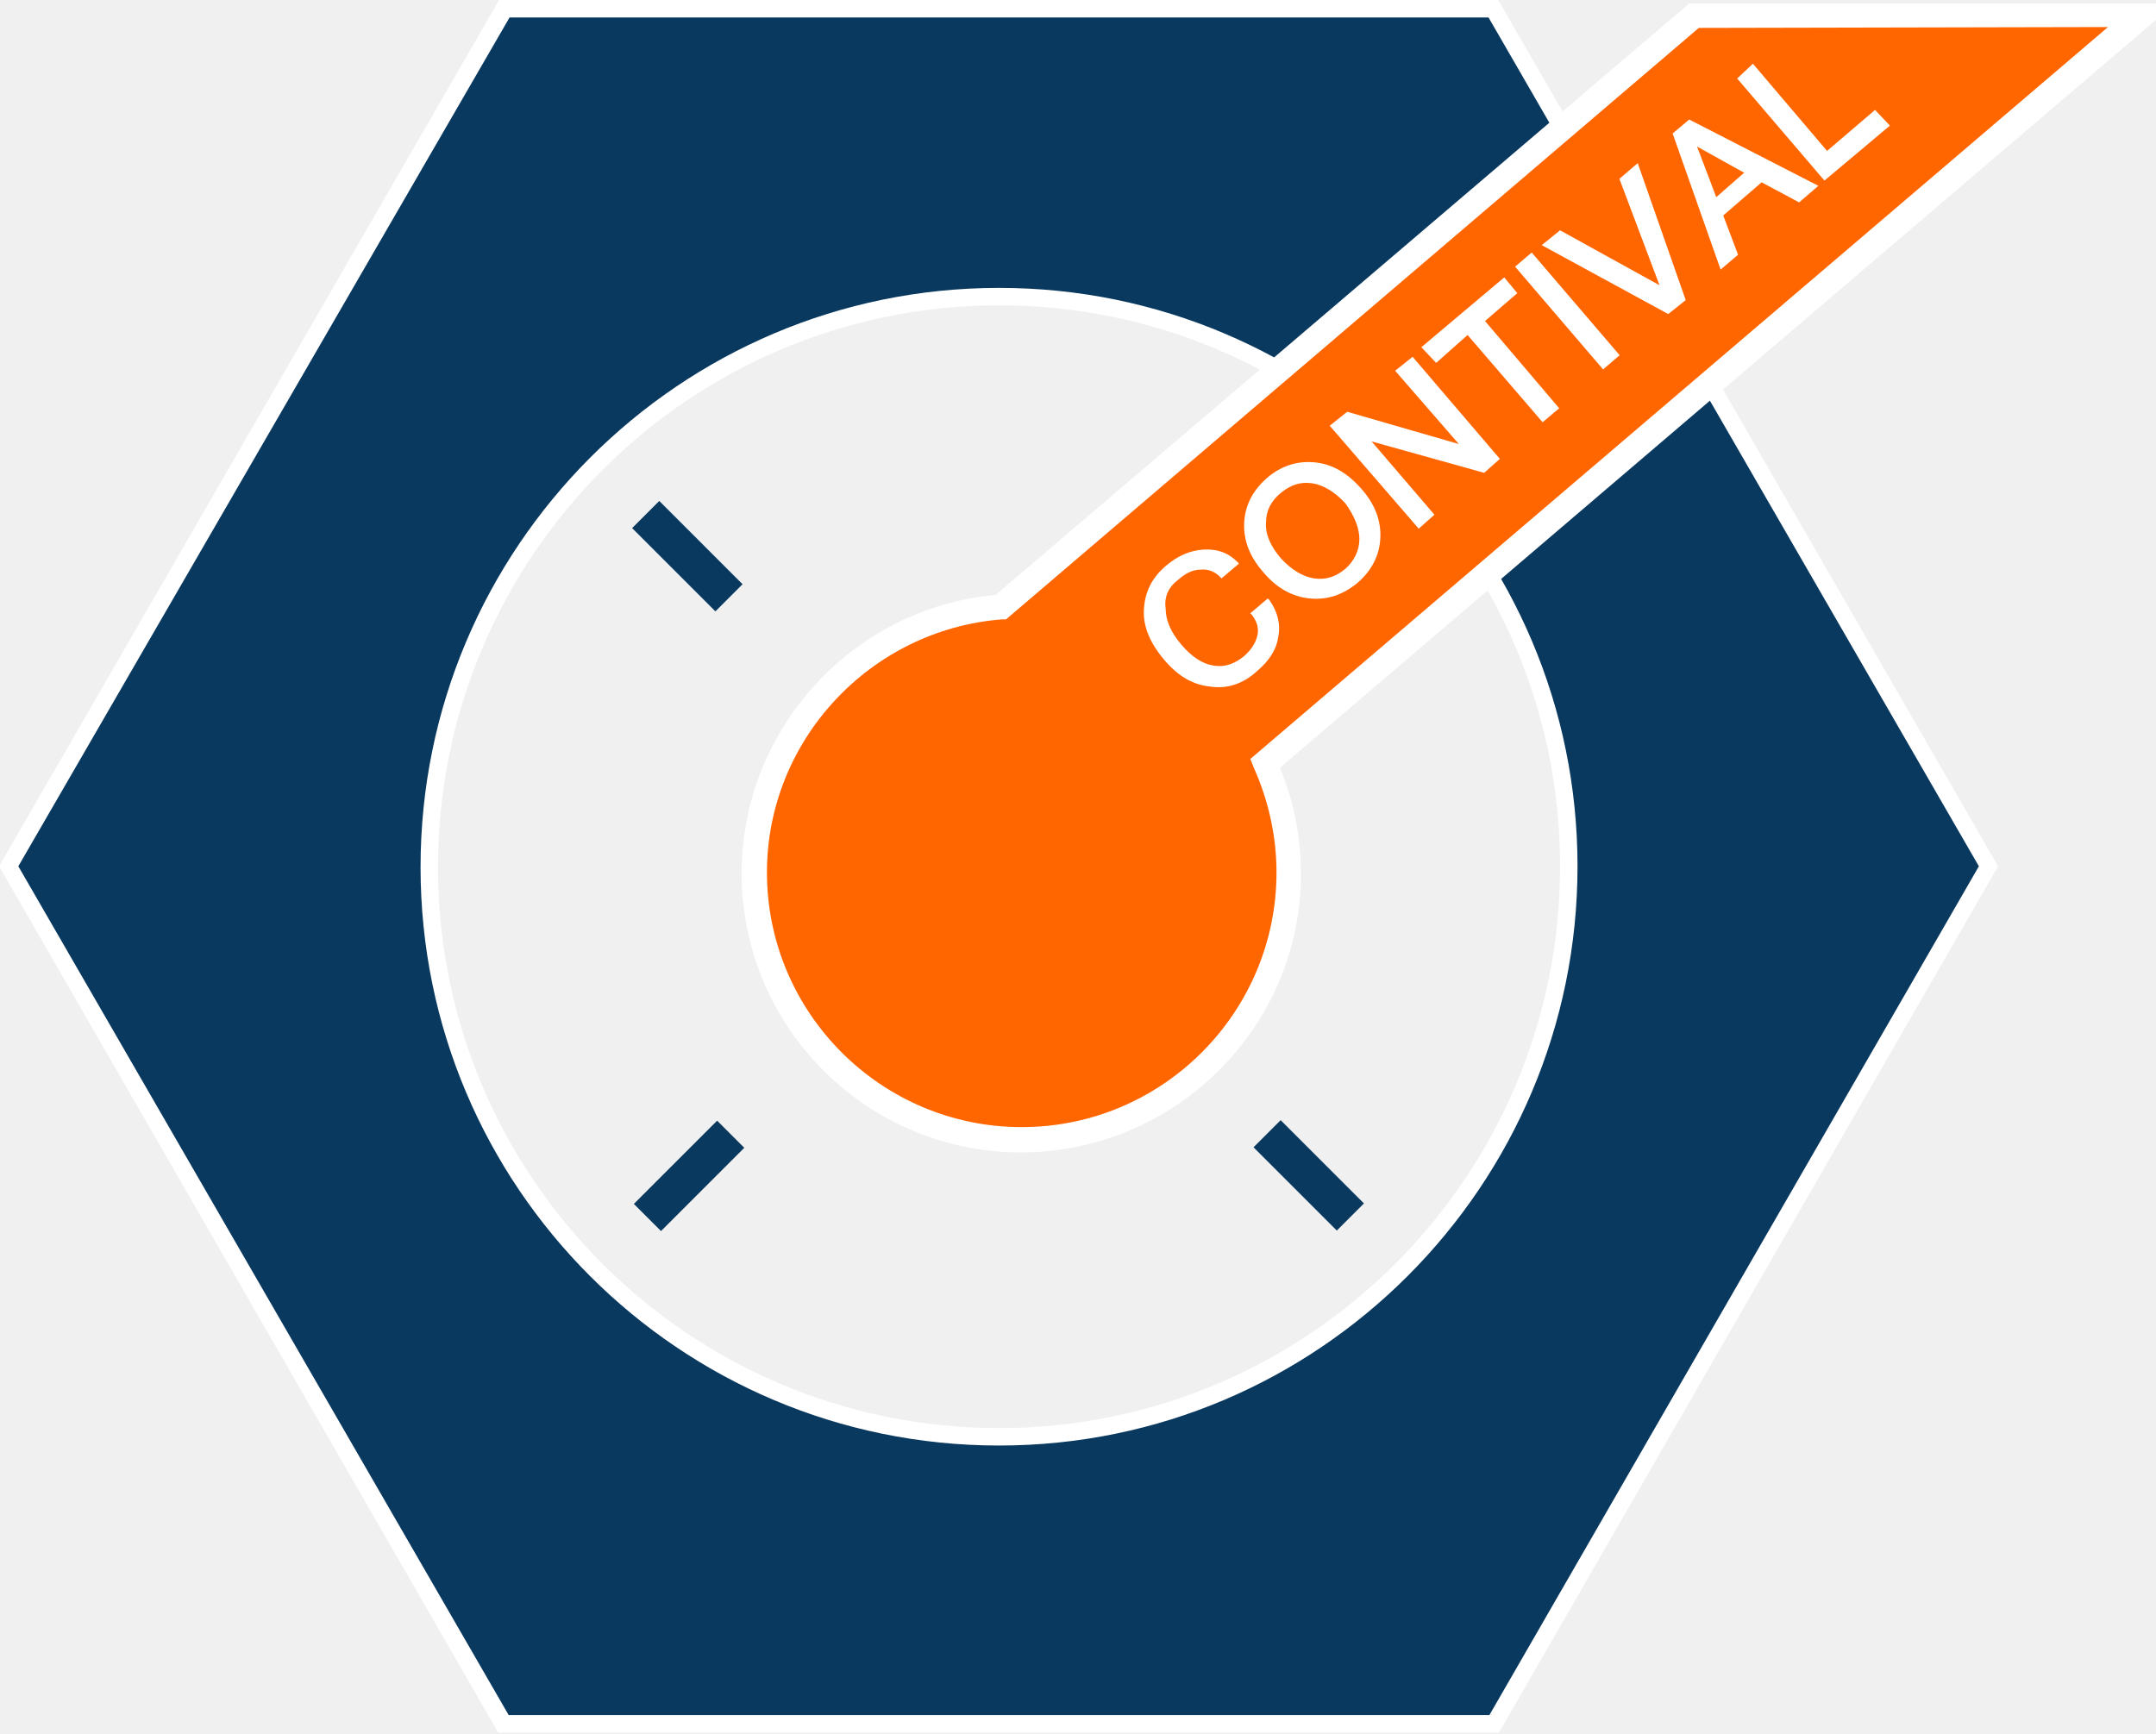
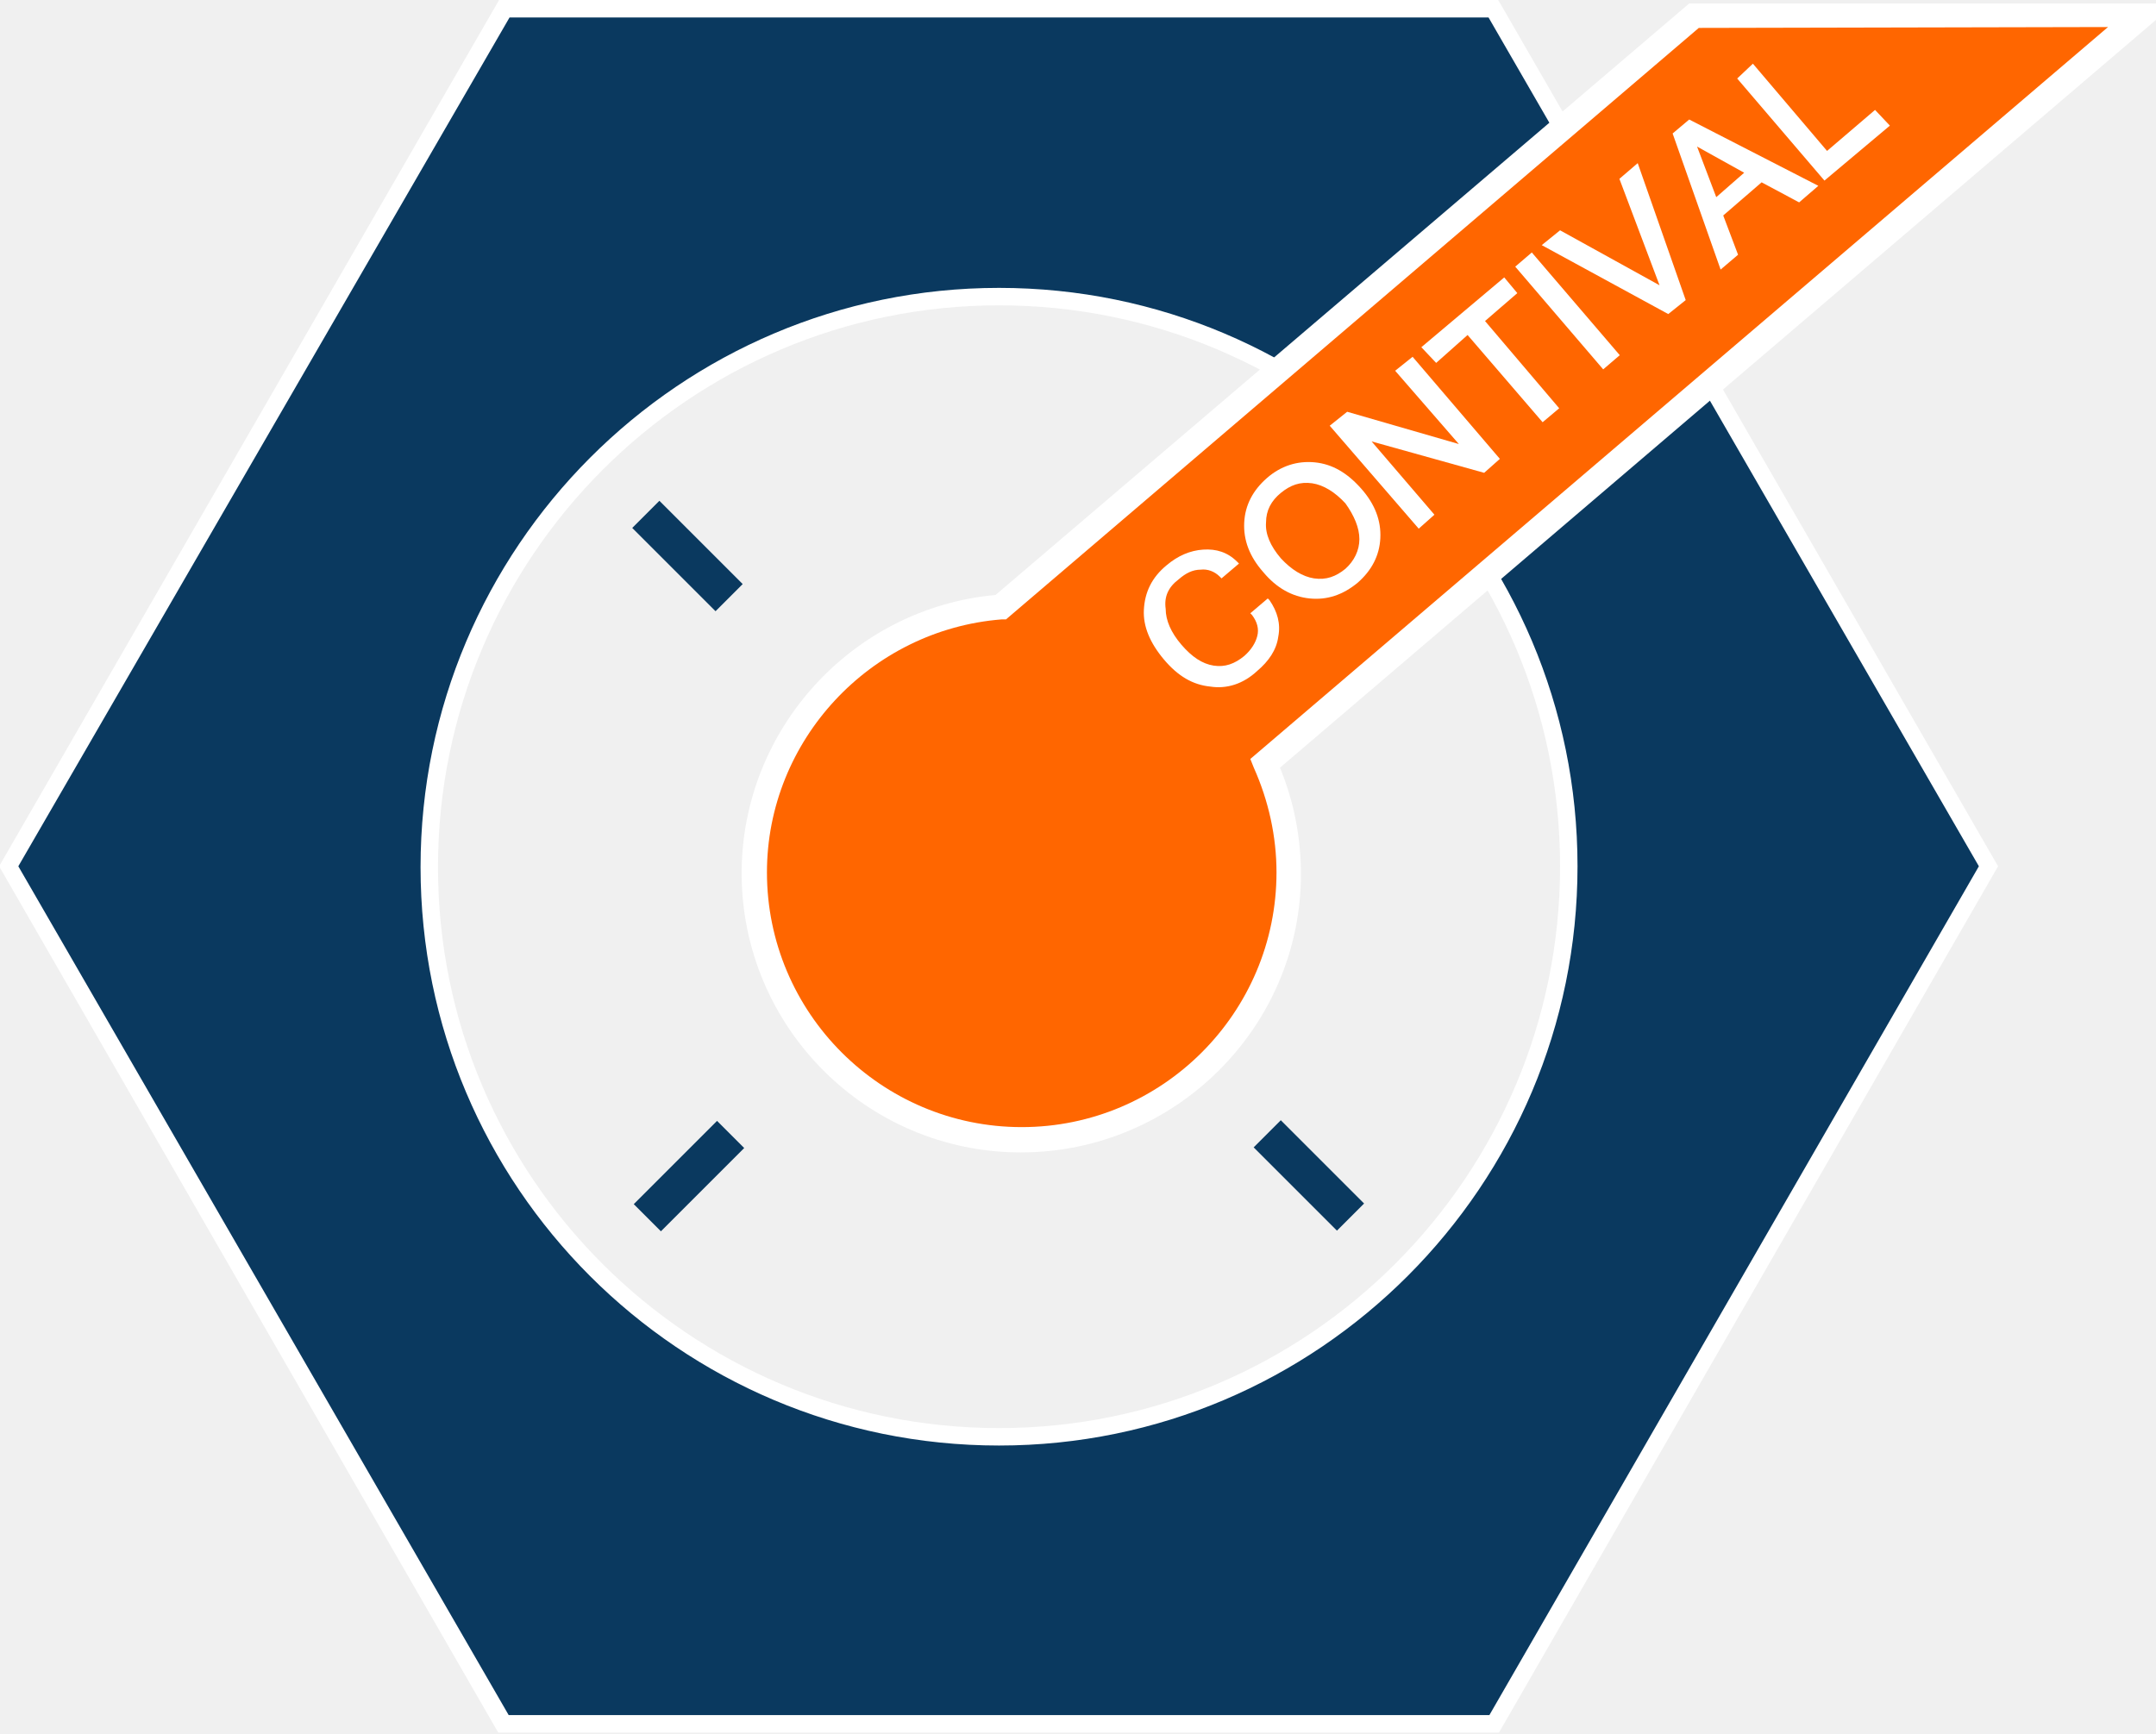
<svg xmlns="http://www.w3.org/2000/svg" version="1.1" id="Capa_2_00000010273255272315316600000007231487107293990280_" x="0px" y="0px" width="247.1px" height="198.7px" viewBox="0 0 247.1 198.7" style="enable-background:new 0 0 247.1 198.7;" xml:space="preserve">
  <style type="text/css">
	.st0{fill:#0A395F;}
	.st1{fill:#FFFFFF;}
	.st2{fill:#FF6600;}
</style>
-   <path class="st0" d="M171.2,1H57.8L1,99.3l56.7,98.3h113.5l56.7-98.3L171.2,1z M114.5,164.7c-36.1,0-65.3-29.2-65.3-65.3  S78.4,34,114.5,34s65.3,29.2,65.3,65.3S150.6,164.7,114.5,164.7z" />
-   <path class="st1" d="M171.8,198.6H57.1L-0.1,99.3L57.2,0h114.5l0.3,0.5l57,98.8L171.8,198.6z M58.3,196.6h112.4l56.1-97.3L170.6,2  H58.4L2.1,99.3L58.3,196.6z M114.5,165.7c-36.6,0-66.3-29.7-66.3-66.3S77.9,33,114.5,33s66.3,29.7,66.3,66.3  S151.1,165.7,114.5,165.7z M114.5,35C79,35,50.2,63.9,50.2,99.4s28.8,64.3,64.3,64.3s64.3-28.9,64.3-64.4S150,35,114.5,35z" />
+   <path class="st0" d="M171.2,1H57.8L1,99.3l56.7,98.3h113.5l56.7-98.3L171.2,1z M114.5,164.7c-36.1,0-65.3-29.2-65.3-65.3  c0-36.1,29.2-65.4,65.3-65.4c36.1,0,65.3,29.2,65.3,65.3C179.8,135.4,150.6,164.7,114.5,164.7z" />
  <g>
-     <rect x="76.6" y="57" transform="matrix(0.7071 -0.7071 0.7071 0.7071 -22.021 74.3943)" class="st0" width="4.4" height="13.5" />
-     <rect x="147.8" y="128" transform="matrix(0.7071 -0.7071 0.7071 0.7071 -51.3533 145.5141)" class="st0" width="4.4" height="13.5" />
-     <rect x="72.2" y="132.6" transform="matrix(0.7071 -0.7071 0.7071 0.7071 -72.1677 95.2967)" class="st0" width="13.5" height="4.4" />
-     <rect x="143.2" y="61.5" transform="matrix(0.7071 -0.7071 0.7071 0.7071 -1.1359 124.6997)" class="st0" width="13.5" height="4.4" />
+     <path class="st1" d="M172,0.5L171.7,0H57.2L-0.1,99.3l57.2,99.3h114.7L229,99.3L172,0.5z M170.7,196.6H58.3L2.1,99.3L58.4,2h112.2   l56.2,97.3L170.7,196.6z" />
+     <path class="st1" d="M114.5,33c-36.6,0-66.3,29.8-66.3,66.4c0,36.6,29.7,66.3,66.3,66.3c36.6,0,66.3-29.8,66.3-66.4   C180.8,62.7,151.1,33,114.5,33z M114.5,163.7c-35.5,0-64.3-28.8-64.3-64.3S79,35,114.5,35s64.3,28.8,64.3,64.3   C178.8,134.8,150,163.7,114.5,163.7z" />
+   </g>
+   <g>
+     <rect x="76.6" y="57" transform="matrix(0.7071 -0.7071 0.7071 0.7071 -22.0068 74.3758)" class="st0" width="4.4" height="13.5" />
+     <rect x="147.8" y="128" transform="matrix(0.7071 -0.7071 0.7071 0.7071 -51.337 145.5231)" class="st0" width="4.4" height="13.5" />
+     <rect x="72.2" y="132.6" transform="matrix(0.7071 -0.7071 0.7071 0.7071 -72.1785 95.3223)" class="st0" width="13.5" height="4.4" />
+     <rect x="143.2" y="61.5" transform="matrix(0.7071 -0.7071 0.7071 0.7071 -1.1362 124.6817)" class="st0" width="13.5" height="4.4" />
  </g>
  <g>
    <path class="st2" d="M245.4,1.7h-51.2l-79.5,67.8C98.9,70.7,86.5,83.9,86.5,100c0,16.9,13.7,30.6,30.6,30.6s30.6-13.7,30.6-30.6   c0-4.5-1-8.7-2.7-12.6L245.4,1.7z" />
    <path class="st1" d="M117,132.1c-17.7,0-32-14.4-32-32c0-16.5,12.7-30.4,29.1-31.9l79.5-67.8h55.7L146.7,88c1.6,3.9,2.4,8,2.4,12.2   C149.1,117.7,134.7,132.1,117,132.1z M194.7,3.2L115.3,71h-0.5c-15.1,1.2-26.9,13.9-26.9,29c0,16.1,13.1,29.2,29.2,29.2   s29.2-13.1,29.2-29.2c0-4.1-0.9-8.2-2.6-12l-0.4-1l98.3-83.9L194.7,3.2L194.7,3.2z" />
  </g>
  <g>
    <path class="st1" d="M135.1,66.4c0.8-0.7,1.6-1.1,2.5-1.1c0.8-0.1,1.6,0.2,2.2,0.8l0.2,0.2l2-1.7l-0.2-0.2   c-1.1-1.1-2.4-1.5-3.9-1.4s-2.9,0.7-4.2,1.8c-1.7,1.4-2.5,3.1-2.6,5.1c-0.1,1.9,0.7,3.8,2.3,5.7s3.3,2.9,5.3,3.1   c1.9,0.3,3.8-0.3,5.4-1.8c1.3-1.1,2.2-2.4,2.4-3.9c0.3-1.5-0.1-2.9-1-4.2l-0.2-0.2l-2,1.7l0.2,0.2c0.6,0.8,0.8,1.6,0.6,2.4   s-0.7,1.6-1.5,2.3c-1.1,0.9-2.2,1.3-3.5,1.1c-1.3-0.2-2.5-1-3.7-2.4s-1.8-2.8-1.8-4.1C133.4,68.4,133.9,67.3,135.1,66.4z" />
    <path class="st1" d="M145.2,54.8c-1.6,1.4-2.5,3.1-2.6,5.1s0.6,3.9,2.2,5.7c1.5,1.8,3.3,2.8,5.3,3s3.8-0.4,5.5-1.8   c1.6-1.4,2.5-3.1,2.6-5.1s-0.6-3.9-2.2-5.7s-3.3-2.8-5.3-3C148.7,52.8,146.8,53.4,145.2,54.8z M155.8,61.8c0,1.3-0.6,2.5-1.6,3.4   c-1.1,0.9-2.2,1.3-3.6,1.1c-1.3-0.2-2.6-1-3.8-2.3c-1.2-1.4-1.8-2.8-1.7-4.1c0-1.4,0.6-2.5,1.7-3.4c1.1-0.9,2.2-1.3,3.6-1.1   c1.3,0.2,2.6,1,3.8,2.3C155.2,59.1,155.8,60.5,155.8,61.8z" />
    <polygon class="st1" points="167.2,50.9 154.4,47.2 152.4,48.8 162.6,60.6 164.4,59 157.2,50.6 170.1,54.2 171.9,52.6 161.9,40.9    159.9,42.5  " />
    <polygon class="st1" points="164.6,41.6 168.2,38.4 176.8,48.4 178.7,46.8 170.2,36.8 173.9,33.6 172.4,31.8 162.9,39.8  " />
-     <rect x="178.4" y="27.9" transform="matrix(0.7596 -0.6504 0.6504 0.7596 19.9893 125.4084)" class="st1" width="2.5" height="15.5" />
+     <rect x="178.4" y="27.9" transform="matrix(0.7596 -0.6504 0.6504 0.7596 20.0033 125.4049)" class="st1" width="2.5" height="15.5" />
    <polygon class="st1" points="185.6,20.5 190.2,32.7 178.8,26.4 176.7,28.1 191.2,36 193.2,34.4 187.7,18.7  " />
    <path class="st1" d="M193.6,13.7l-1.9,1.6l5.5,15.6l2-1.7l-1.7-4.5l4.4-3.8l4.3,2.3l2.2-1.9L193.6,13.7z M196.7,22.6l-2.2-5.8   l5.4,3L196.7,22.6z" />
    <polygon class="st1" points="214.9,12.6 209.4,17.3 200.9,7.3 199.1,9 209.1,20.7 216.6,14.4  " />
  </g>
</svg>
